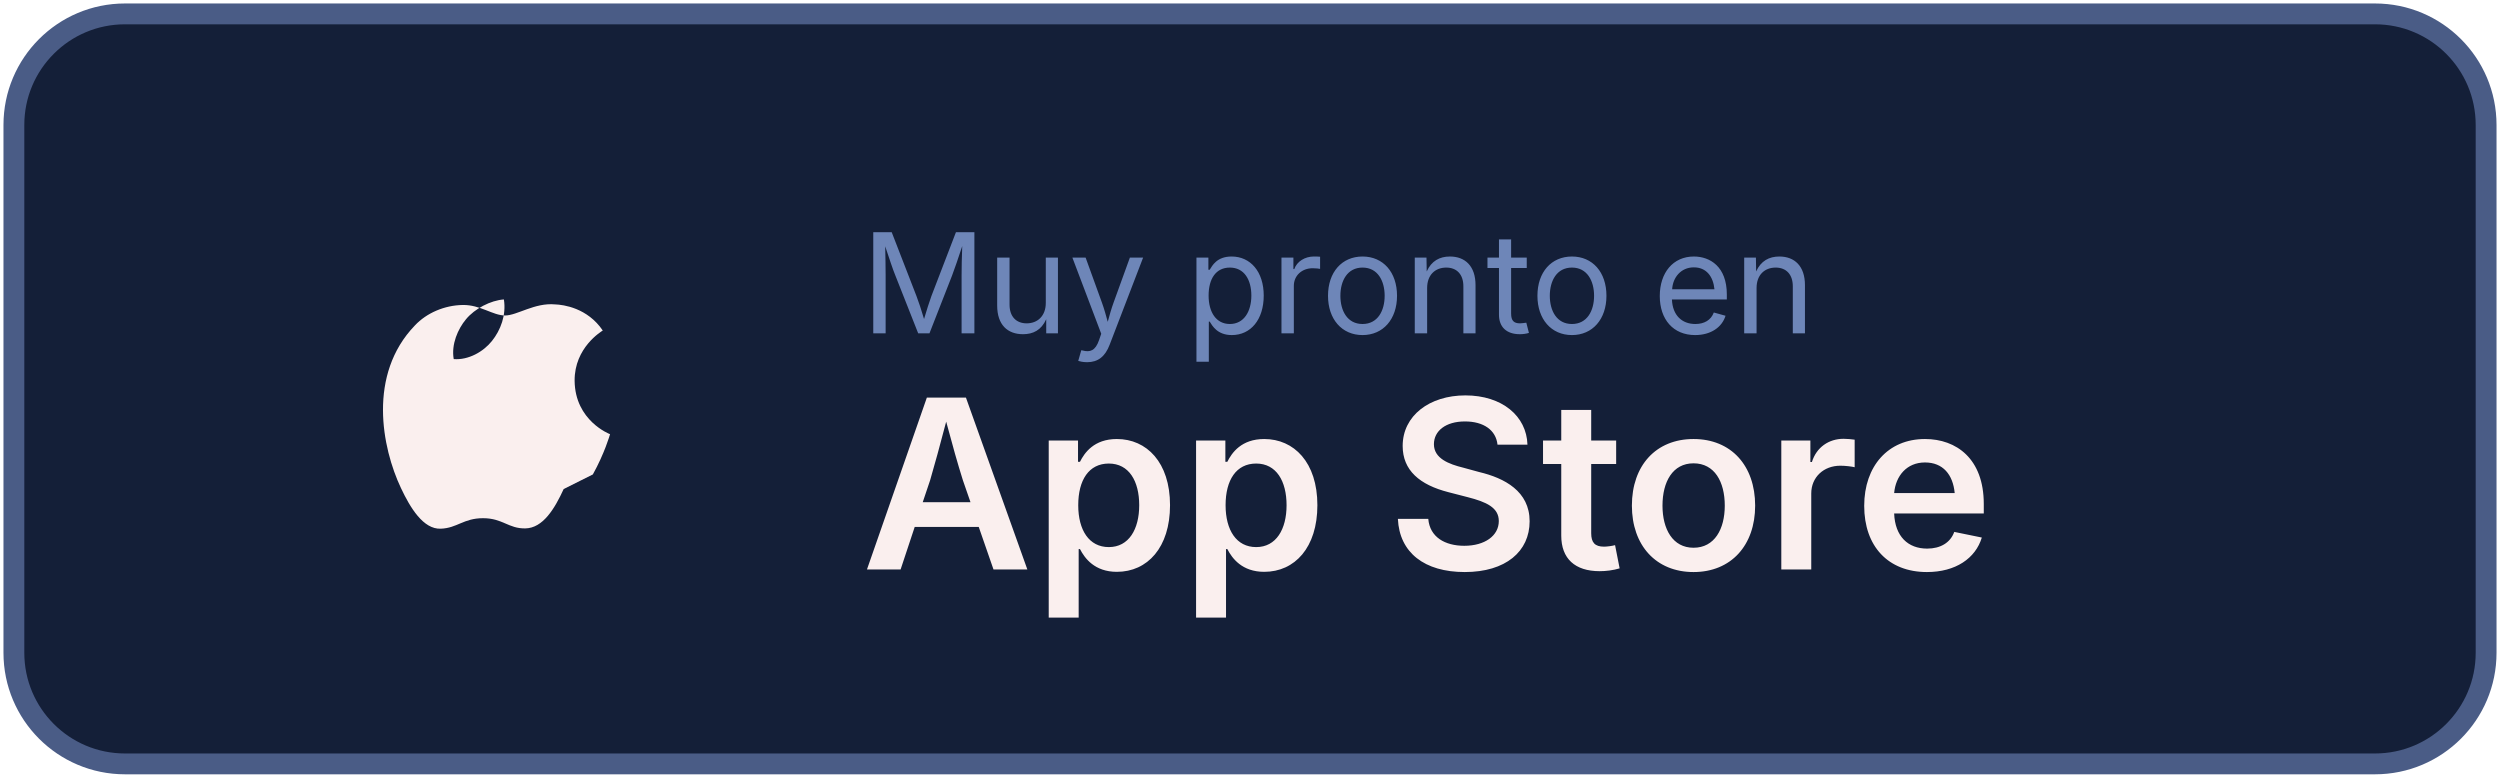
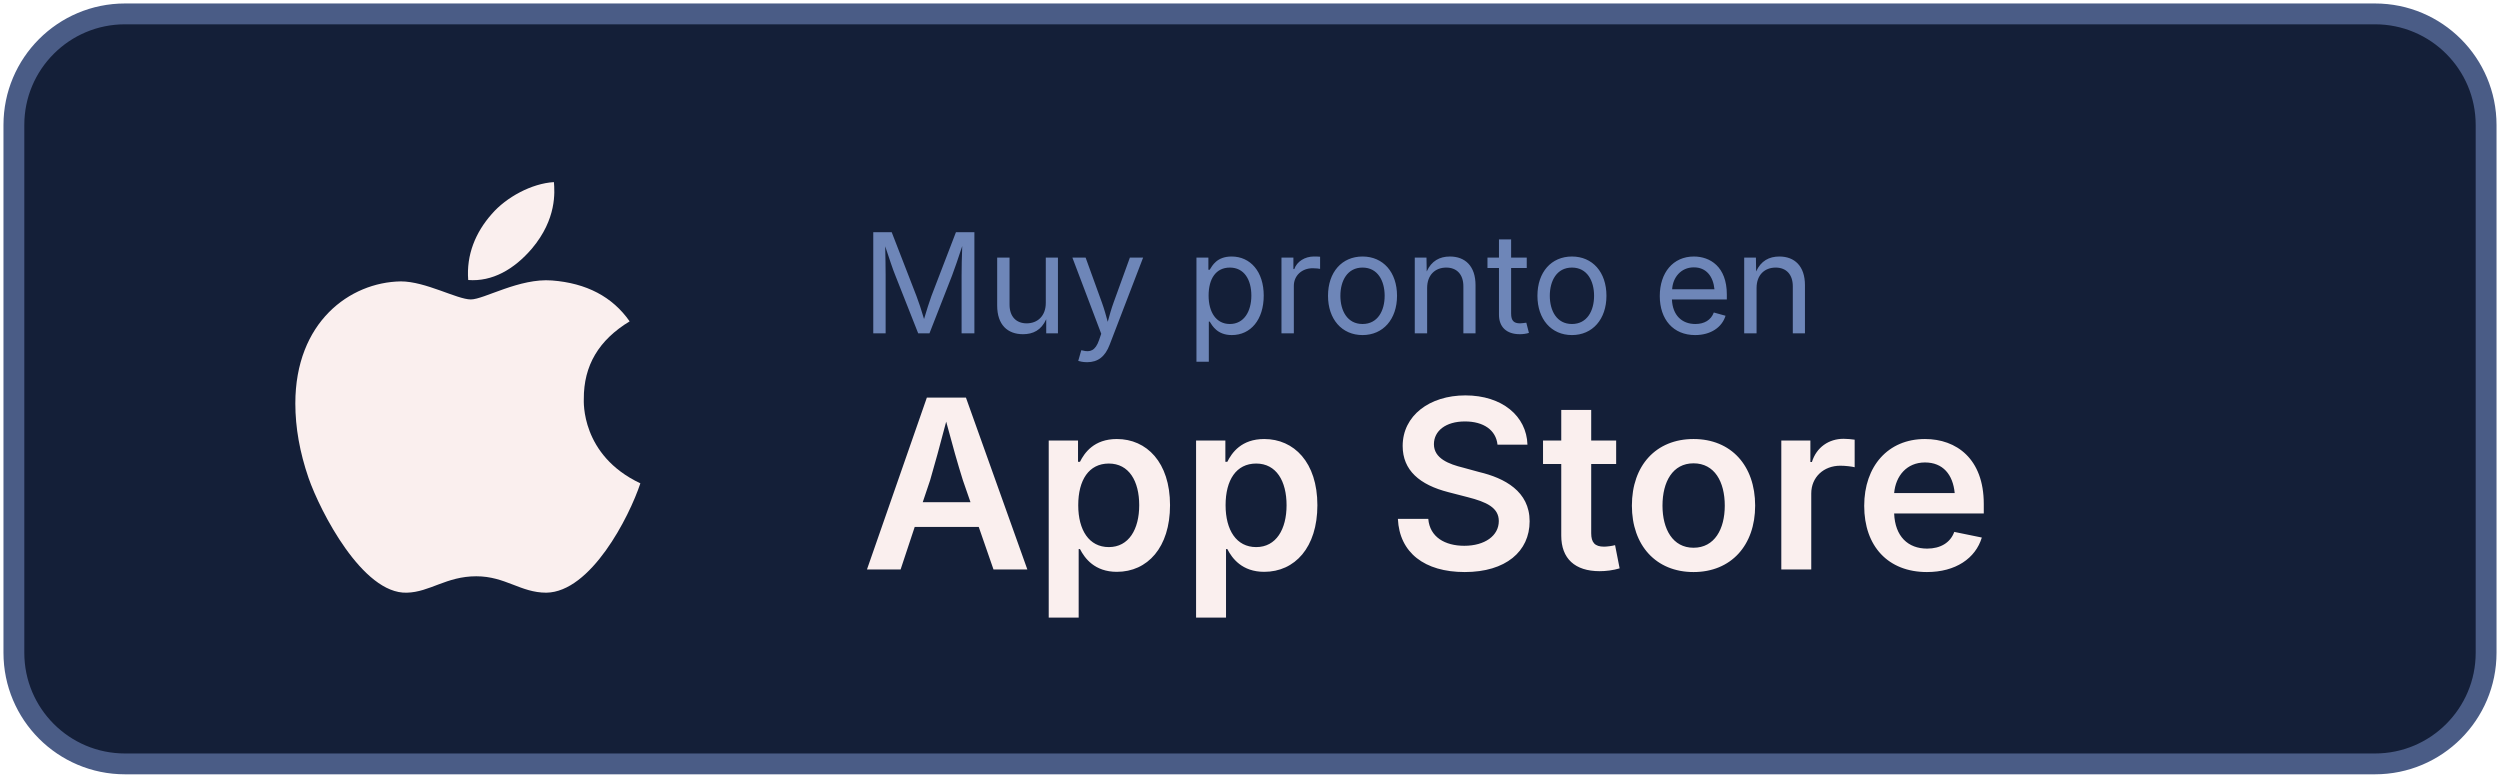
<svg xmlns="http://www.w3.org/2000/svg" viewBox="0 0 180 56" fill="none">
  <rect x="1" y="1" width="178" height="54" rx="8" fill="#141F38" stroke="#4A5C86" stroke-width="1.5" />
-   <path transform="translate(22,14) scale(1.05)" fill="#FAEFEE" d="M13.6 7.2c-.9.06-2 .63-2.6 1.36-.55.66-1.02 1.72-.84 2.73 1 .08 2.03-.5 2.62-1.24.6-.75.99-1.78.82-2.85zM17.7 20.2c-.62 1.35-1.42 2.68-2.63 2.7-1.16.02-1.55-.7-2.9-.7-1.34 0-1.77.68-2.9.72-1.2.05-2.1-1.45-2.73-2.79-1.3-2.75-2.3-7.77.96-11.15.8-.85 2.02-1.38 3.28-1.4 1.2-.02 2.06.72 2.9.72.83 0 2.03-.89 3.43-.76.58.02 2.22.24 3.27 1.79-.08.06-1.95 1.16-1.93 3.45.03 2.74 2.4 3.65 2.43 3.66-.02.07-.38 1.32-1.18 2.76z" />
+   <path transform="translate(21,11) scale(0.066)" fill="#FAEFEE" d="M318.7 268.7c-.2-36.7 16.4-64.4 50-84.8-18.8-26.9-47.2-41.7-84.7-44.6-35.5-2.8-74.3 20.7-88.5 20.7-15 0-49.4-19.7-76.4-19.7C63.3 141.2 4 184.8 4 273.5q0 39.3 14.4 81.2c12.8 36.7 59 126.7 107.2 125.2 25.2-.6 43-17.9 75.8-17.9 31.8 0 48.3 17.9 76.4 17.9 48.6-.7 90.4-82.5 102.6-119.3-65.2-30.7-61.7-90-61.7-91.9zm-56.6-164.2c27.3-32.4 24.8-61.9 24-72.5-24.1 1.4-52 16.4-67.9 34.9-17.5 19.8-27.8 44.3-25.6 71.9 26.1 2 49.9-11.4 69.5-34.3z" />
  <text x="62" y="24" font-family="Inter, Helvetica, Arial, sans-serif" font-size="10" fill="#6E86B8">Muy pronto en</text>
  <text x="62" y="41" font-family="Inter, Helvetica, Arial, sans-serif" font-size="17" font-weight="600" fill="#FAEFEE">App Store</text>
</svg>
